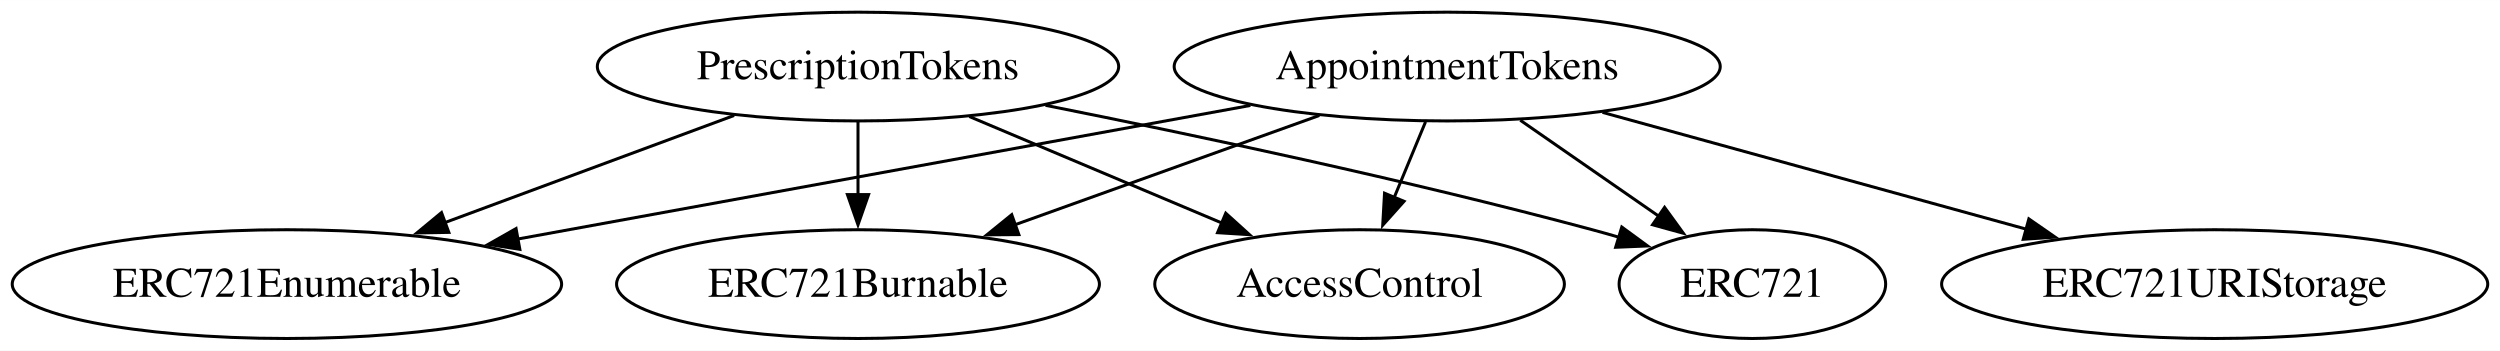
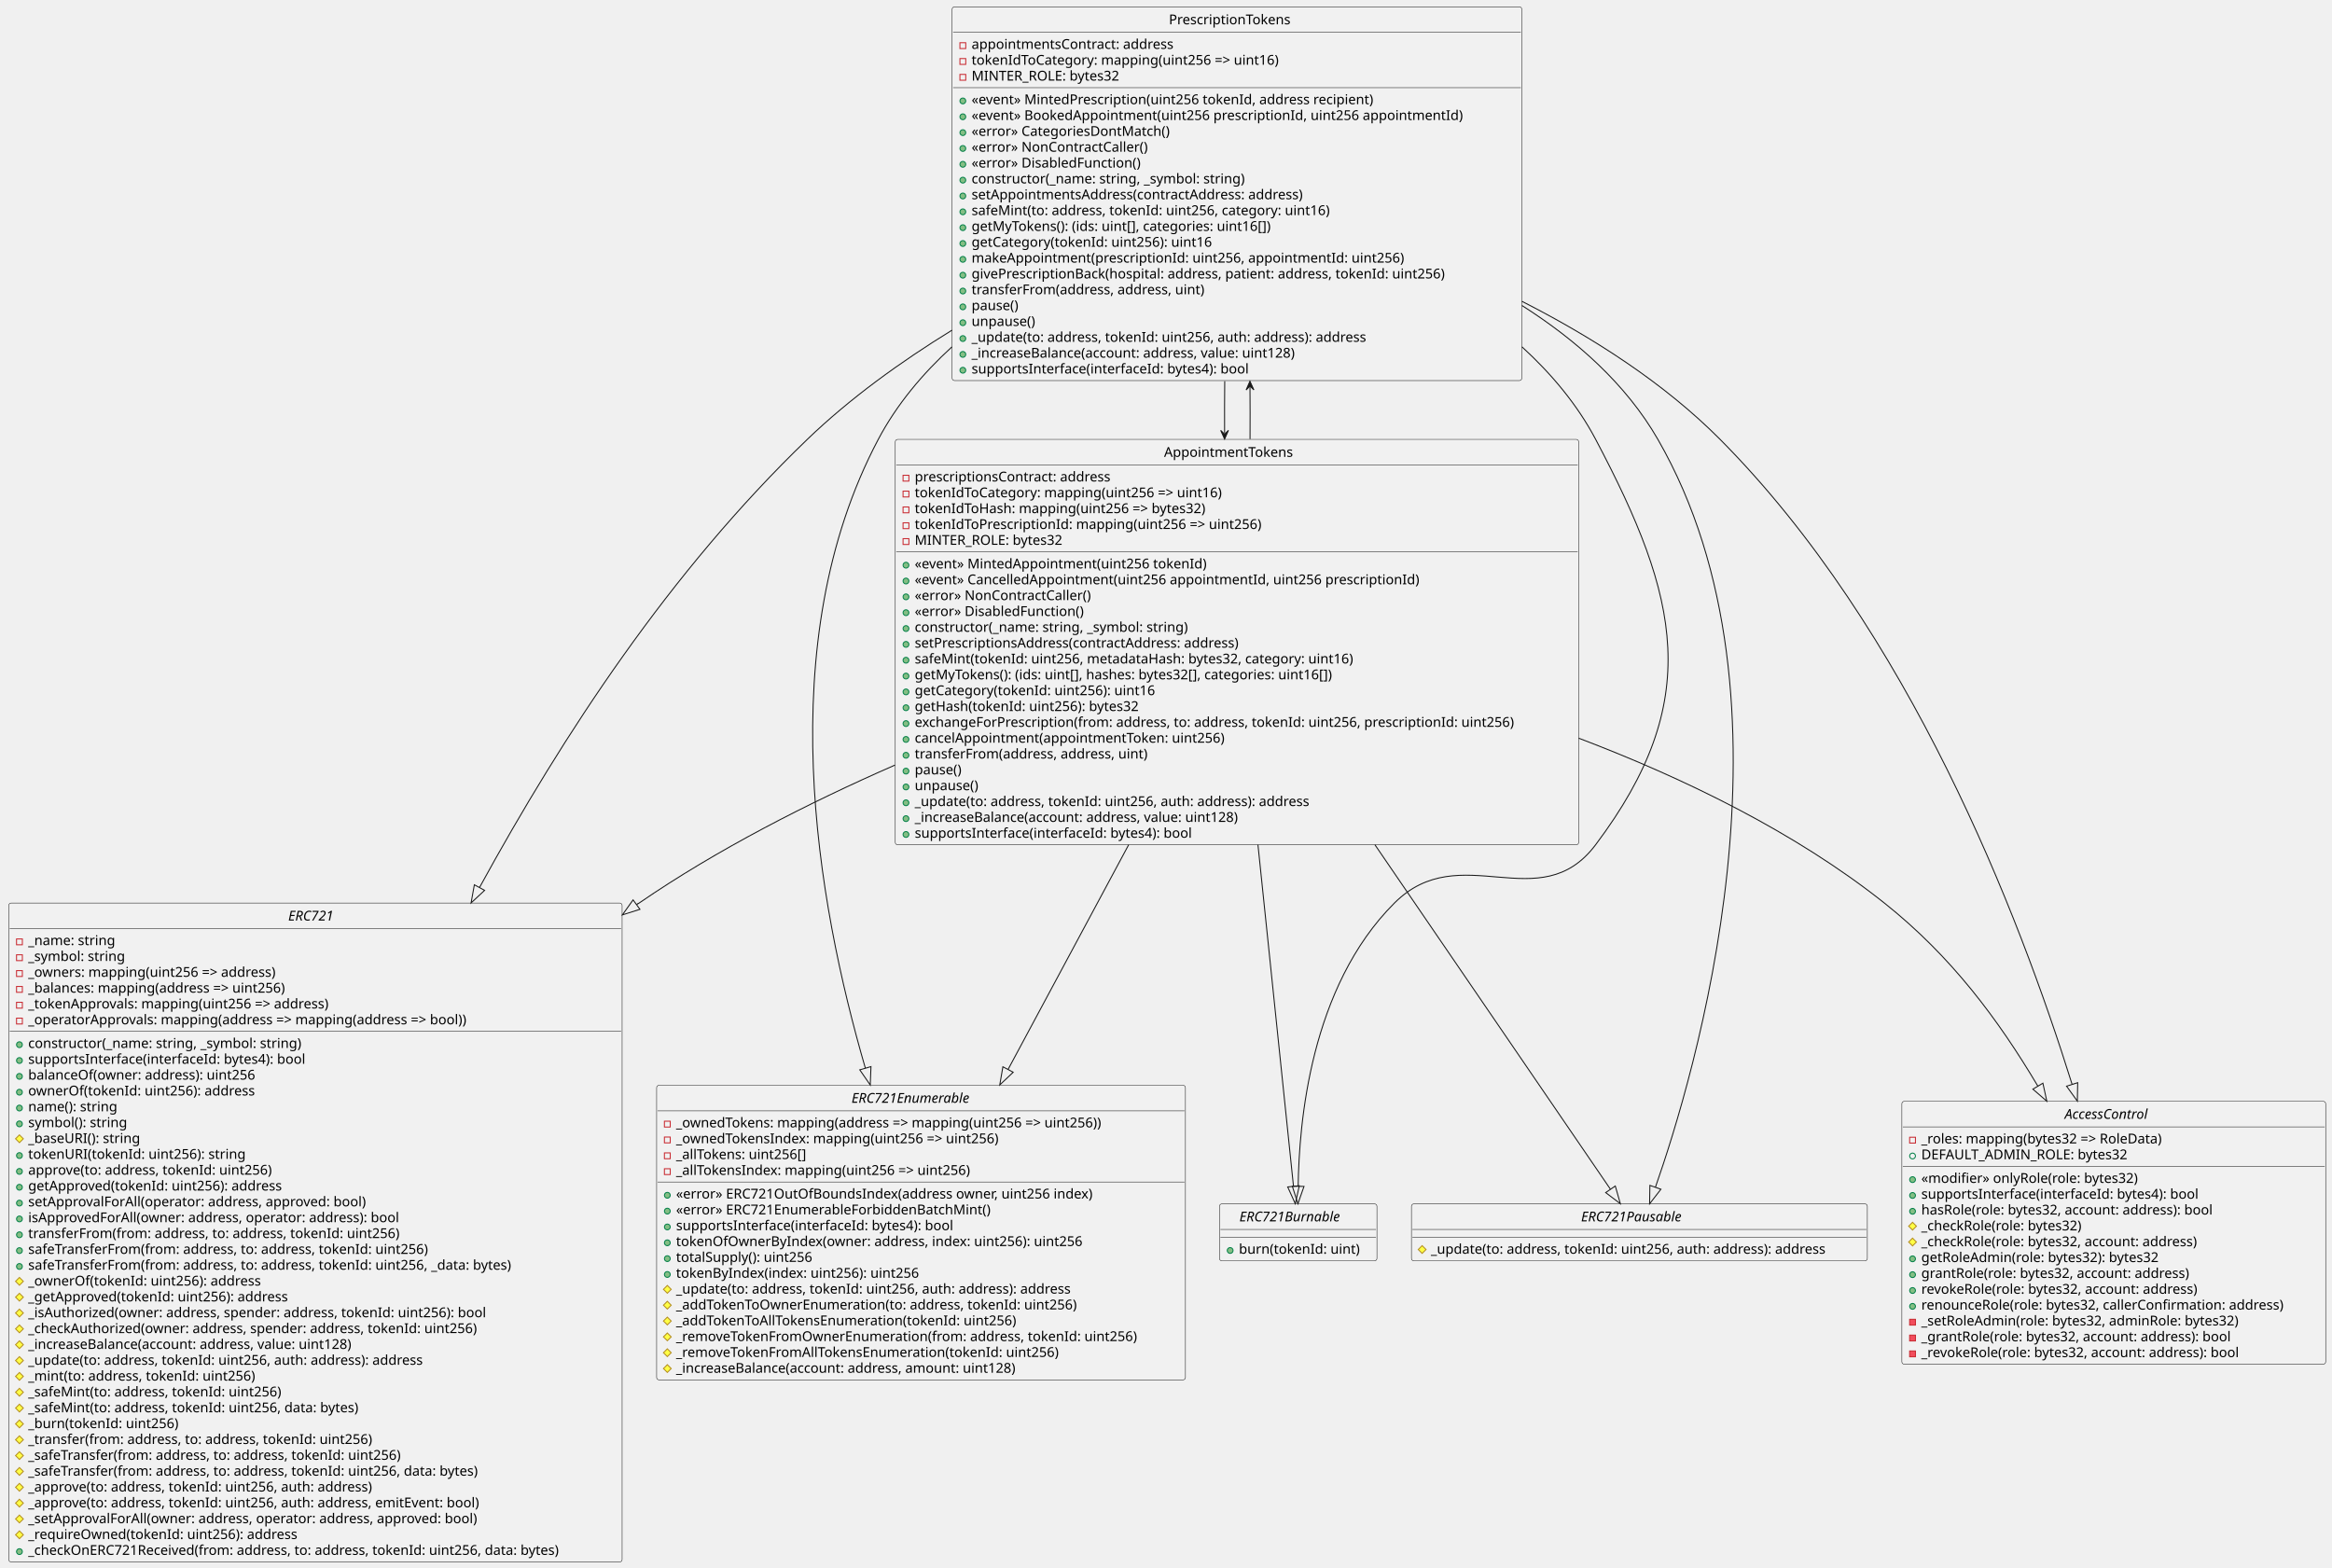
- <svg xmlns="http://www.w3.org/2000/svg" width="827pt" height="116pt" viewBox="0.00 0.00 827.39 116.00">
-   <g id="graph0" class="graph" transform="translate(4,112) scale(1)" data-name="G">
-     <polygon fill="white" stroke="none" points="-4,4 -4,-112 823.39,-112 823.39,4 -4,4" style="" />
-     <g id="node1" class="node" pointer-events="visible" data-name="PrescriptionTokens">
-       <ellipse fill="none" stroke="black" cx="279.96" cy="-90" rx="86.27" ry="18" style="" />
-       <text text-anchor="middle" x="279.96" y="-85.8" font-family="Times,serif" font-size="14.00" style="">PrescriptionTokens</text>
-     </g>
-     <g id="node2" class="node" pointer-events="visible" data-name="ERC721">
-       <ellipse fill="none" stroke="black" cx="575.96" cy="-18" rx="44.11" ry="18" style="" />
-       <text text-anchor="middle" x="575.96" y="-13.8" font-family="Times,serif" font-size="14.00" style="">ERC721</text>
-     </g>
-     <g id="edge1" class="edge" data-name="PrescriptionTokens-&gt;ERC721">
-       <path fill="none" stroke="black" d="M342.02,-77.17C391.36,-67.35 461.97,-52.39 522.96,-36 525.87,-35.22 528.87,-34.37 531.88,-33.49" style="" />
-       <polygon fill="black" stroke="black" points="532.74,-36.89 541.29,-30.63 530.71,-30.19 532.74,-36.89" style="" />
-     </g>
-     <g id="node3" class="node" pointer-events="visible" data-name="ERC721Enumerable">
-       <ellipse fill="none" stroke="black" cx="90.96" cy="-18" rx="90.91" ry="18" style="" />
-       <text text-anchor="middle" x="90.96" y="-13.8" font-family="Times,serif" font-size="14.00" style="">ERC721Enumerable</text>
-     </g>
-     <g id="edge2" class="edge" data-name="PrescriptionTokens-&gt;ERC721Enumerable">
-       <path fill="none" stroke="black" d="M238.95,-73.81C210.91,-63.43 173.5,-49.57 143.3,-38.39" style="" />
-       <polygon fill="black" stroke="black" points="144.55,-35.12 133.96,-34.93 142.12,-41.68 144.55,-35.12" style="" />
-     </g>
-     <g id="node4" class="node" pointer-events="visible" data-name="ERC721Burnable">
-       <ellipse fill="none" stroke="black" cx="279.96" cy="-18" rx="79.9" ry="18" style="" />
-       <text text-anchor="middle" x="279.96" y="-13.8" font-family="Times,serif" font-size="14.00" style="">ERC721Burnable</text>
-     </g>
-     <g id="edge3" class="edge" data-name="PrescriptionTokens-&gt;ERC721Burnable">
-       <path fill="none" stroke="black" d="M279.96,-71.7C279.96,-64.41 279.96,-55.73 279.96,-47.54" style="" />
-       <polygon fill="black" stroke="black" points="283.46,-47.62 279.96,-37.62 276.46,-47.62 283.46,-47.62" style="" />
-     </g>
-     <g id="node5" class="node" pointer-events="visible" data-name="AccessControl">
-       <ellipse fill="none" stroke="black" cx="445.96" cy="-18" rx="67.79" ry="18" style="" />
-       <text text-anchor="middle" x="445.96" y="-13.8" font-family="Times,serif" font-size="14.00" style="">AccessControl</text>
-     </g>
-     <g id="edge4" class="edge" data-name="PrescriptionTokens-&gt;AccessControl">
-       <path fill="none" stroke="black" d="M316.8,-73.46C341.48,-63.06 374.14,-49.28 400.45,-38.19" style="" />
-       <polygon fill="black" stroke="black" points="401.67,-41.47 409.53,-34.36 398.95,-35.02 401.67,-41.47" style="" />
-     </g>
-     <g id="node6" class="node" pointer-events="visible" data-name="AppointmentTokens">
-       <ellipse fill="none" stroke="black" cx="474.96" cy="-90" rx="90.36" ry="18" style="" />
-       <text text-anchor="middle" x="474.96" y="-85.8" font-family="Times,serif" font-size="14.00" style="">AppointmentTokens</text>
-     </g>
-     <g id="edge5" class="edge" data-name="AppointmentTokens-&gt;ERC721">
-       <path fill="none" stroke="black" d="M499.15,-72.23C512.94,-62.68 530.35,-50.61 545.11,-40.38" style="" />
-       <polygon fill="black" stroke="black" points="546.9,-43.4 553.12,-34.83 542.91,-37.64 546.9,-43.4" style="" />
-     </g>
-     <g id="edge6" class="edge" data-name="AppointmentTokens-&gt;ERC721Enumerable">
-       <path fill="none" stroke="black" d="M409.82,-77.13C342.69,-64.89 238.11,-45.83 167.18,-32.89" style="" />
-       <polygon fill="black" stroke="black" points="168.05,-29.5 157.58,-31.15 166.79,-36.38 168.05,-29.5" style="" />
-     </g>
-     <g id="edge8" class="edge" data-name="AppointmentTokens-&gt;ERC721Burnable">
-       <path fill="none" stroke="black" d="M432.64,-73.81C403.09,-63.2 363.44,-48.97 331.95,-37.66" style="" />
-       <polygon fill="black" stroke="black" points="333.2,-34.39 322.61,-34.31 330.84,-40.98 333.2,-34.39" style="" />
-     </g>
-     <g id="edge9" class="edge" data-name="AppointmentTokens-&gt;AccessControl">
-       <path fill="none" stroke="black" d="M467.79,-71.7C464.66,-64.15 460.92,-55.12 457.42,-46.68" style="" />
-       <polygon fill="black" stroke="black" points="460.68,-45.4 453.62,-37.5 454.22,-48.08 460.68,-45.4" style="" />
-     </g>
-     <g id="node7" class="node" pointer-events="visible" data-name="ERC721URIStorage">
-       <ellipse fill="none" stroke="black" cx="728.96" cy="-18" rx="90.37" ry="18" style="" />
-       <text text-anchor="middle" x="728.96" y="-13.8" font-family="Times,serif" font-size="14.00" style="">ERC721URIStorage</text>
-     </g>
-     <g id="edge7" class="edge" data-name="AppointmentTokens-&gt;ERC721URIStorage">
-       <path fill="none" stroke="black" d="M526.36,-74.83C566.9,-63.66 623.59,-48.04 666.7,-36.16" style="" />
-       <polygon fill="black" stroke="black" points="667.46,-39.58 676.17,-33.55 665.6,-32.83 667.46,-39.58" style="" />
+ <svg xmlns="http://www.w3.org/2000/svg" contentStyleType="text/css" height="1613px" preserveAspectRatio="none" style="width:2399px;height:1613px;background:#FFFFFF;" version="1.1" viewBox="0 0 2399 1613" width="2399px" zoomAndPan="magnify">
+   <defs />
+   <g>
+     <g id="elem_ERC721">
+       <rect codeLine="1" fill="#F1F1F1" height="677.875" id="ERC721" rx="2.5" ry="2.5" style="stroke:#181818;stroke-width:0.5;" width="631" x="9" y="929" />
+       <text fill="#000000" font-family="sans-serif" font-size="14" font-style="italic" lengthAdjust="spacing" textLength="56" x="296.5" y="946.995">ERC721</text>
+       <line style="stroke:#181818;stroke-width:0.5;" x1="10" x2="639" y1="955.297" y2="955.297" />
+       <rect fill="none" height="6" style="stroke:#C82930;stroke-width:1.0;" width="6" x="17" y="965.945" />
+       <text fill="#000000" font-family="sans-serif" font-size="14" lengthAdjust="spacing" textLength="98" x="29" y="972.292">_name: string</text>
+       <rect fill="none" height="6" style="stroke:#C82930;stroke-width:1.0;" width="6" x="17" y="982.242" />
+       <text fill="#000000" font-family="sans-serif" font-size="14" lengthAdjust="spacing" textLength="110" x="29" y="988.589">_symbol: string</text>
+       <rect fill="none" height="6" style="stroke:#C82930;stroke-width:1.0;" width="6" x="17" y="998.539" />
+       <text fill="#000000" font-family="sans-serif" font-size="14" lengthAdjust="spacing" textLength="280" x="29" y="1004.886">_owners: mapping(uint256 =&gt; address)</text>
+       <rect fill="none" height="6" style="stroke:#C82930;stroke-width:1.0;" width="6" x="17" y="1014.836" />
+       <text fill="#000000" font-family="sans-serif" font-size="14" lengthAdjust="spacing" textLength="292" x="29" y="1021.183">_balances: mapping(address =&gt; uint256)</text>
+       <rect fill="none" height="6" style="stroke:#C82930;stroke-width:1.0;" width="6" x="17" y="1031.133" />
+       <text fill="#000000" font-family="sans-serif" font-size="14" lengthAdjust="spacing" textLength="344" x="29" y="1037.479">_tokenApprovals: mapping(uint256 =&gt; address)</text>
+       <rect fill="none" height="6" style="stroke:#C82930;stroke-width:1.0;" width="6" x="17" y="1047.43" />
+       <text fill="#000000" font-family="sans-serif" font-size="14" lengthAdjust="spacing" textLength="502" x="29" y="1053.776">_operatorApprovals: mapping(address =&gt; mapping(address =&gt; bool))</text>
+       <line style="stroke:#181818;stroke-width:0.5;" x1="10" x2="639" y1="1061.078" y2="1061.078" />
+       <ellipse cx="20" cy="1074.727" fill="#84BE84" rx="3" ry="3" style="stroke:#038048;stroke-width:1.0;" />
+       <text fill="#000000" font-family="sans-serif" font-size="14" lengthAdjust="spacing" textLength="310" x="29" y="1078.073">constructor(_name: string, _symbol: string)</text>
+       <ellipse cx="20" cy="1091.023" fill="#84BE84" rx="3" ry="3" style="stroke:#038048;stroke-width:1.0;" />
+       <text fill="#000000" font-family="sans-serif" font-size="14" lengthAdjust="spacing" textLength="318" x="29" y="1094.37">supportsInterface(interfaceId: bytes4): bool</text>
+       <ellipse cx="20" cy="1107.32" fill="#84BE84" rx="3" ry="3" style="stroke:#038048;stroke-width:1.0;" />
+       <text fill="#000000" font-family="sans-serif" font-size="14" lengthAdjust="spacing" textLength="254" x="29" y="1110.667">balanceOf(owner: address): uint256</text>
+       <ellipse cx="20" cy="1123.617" fill="#84BE84" rx="3" ry="3" style="stroke:#038048;stroke-width:1.0;" />
+       <text fill="#000000" font-family="sans-serif" font-size="14" lengthAdjust="spacing" textLength="254" x="29" y="1126.964">ownerOf(tokenId: uint256): address</text>
+       <ellipse cx="20" cy="1139.914" fill="#84BE84" rx="3" ry="3" style="stroke:#038048;stroke-width:1.0;" />
+       <text fill="#000000" font-family="sans-serif" font-size="14" lengthAdjust="spacing" textLength="101" x="29" y="1143.261">name(): string</text>
+       <ellipse cx="20" cy="1156.211" fill="#84BE84" rx="3" ry="3" style="stroke:#038048;stroke-width:1.0;" />
+       <text fill="#000000" font-family="sans-serif" font-size="14" lengthAdjust="spacing" textLength="113" x="29" y="1159.558">symbol(): string</text>
+       <polygon fill="#FFFF44" points="20,1167.508,24,1171.508,20,1175.508,16,1171.508" style="stroke:#B38D22;stroke-width:1.0;" />
+       <text fill="#000000" font-family="sans-serif" font-size="14" lengthAdjust="spacing" textLength="125" x="29" y="1175.854">_baseURI(): string</text>
+       <ellipse cx="20" cy="1188.805" fill="#84BE84" rx="3" ry="3" style="stroke:#038048;stroke-width:1.0;" />
+       <text fill="#000000" font-family="sans-serif" font-size="14" lengthAdjust="spacing" textLength="246" x="29" y="1192.151">tokenURI(tokenId: uint256): string</text>
+       <ellipse cx="20" cy="1205.102" fill="#84BE84" rx="3" ry="3" style="stroke:#038048;stroke-width:1.0;" />
+       <text fill="#000000" font-family="sans-serif" font-size="14" lengthAdjust="spacing" textLength="277" x="29" y="1208.448">approve(to: address, tokenId: uint256)</text>
+       <ellipse cx="20" cy="1221.398" fill="#84BE84" rx="3" ry="3" style="stroke:#038048;stroke-width:1.0;" />
+       <text fill="#000000" font-family="sans-serif" font-size="14" lengthAdjust="spacing" textLength="289" x="29" y="1224.745">getApproved(tokenId: uint256): address</text>
+       <ellipse cx="20" cy="1237.695" fill="#84BE84" rx="3" ry="3" style="stroke:#038048;stroke-width:1.0;" />
+       <text fill="#000000" font-family="sans-serif" font-size="14" lengthAdjust="spacing" textLength="385" x="29" y="1241.042">setApprovalForAll(operator: address, approved: bool)</text>
+       <ellipse cx="20" cy="1253.992" fill="#84BE84" rx="3" ry="3" style="stroke:#038048;stroke-width:1.0;" />
+       <text fill="#000000" font-family="sans-serif" font-size="14" lengthAdjust="spacing" textLength="418" x="29" y="1257.339">isApprovedForAll(owner: address, operator: address): bool</text>
+       <ellipse cx="20" cy="1270.289" fill="#84BE84" rx="3" ry="3" style="stroke:#038048;stroke-width:1.0;" />
+       <text fill="#000000" font-family="sans-serif" font-size="14" lengthAdjust="spacing" textLength="419" x="29" y="1273.636">transferFrom(from: address, to: address, tokenId: uint256)</text>
+       <ellipse cx="20" cy="1286.586" fill="#84BE84" rx="3" ry="3" style="stroke:#038048;stroke-width:1.0;" />
+       <text fill="#000000" font-family="sans-serif" font-size="14" lengthAdjust="spacing" textLength="451" x="29" y="1289.933">safeTransferFrom(from: address, to: address, tokenId: uint256)</text>
+       <ellipse cx="20" cy="1302.883" fill="#84BE84" rx="3" ry="3" style="stroke:#038048;stroke-width:1.0;" />
+       <text fill="#000000" font-family="sans-serif" font-size="14" lengthAdjust="spacing" textLength="548" x="29" y="1306.229">safeTransferFrom(from: address, to: address, tokenId: uint256, _data: bytes)</text>
+       <polygon fill="#FFFF44" points="20,1314.18,24,1318.18,20,1322.18,16,1318.18" style="stroke:#B38D22;stroke-width:1.0;" />
+       <text fill="#000000" font-family="sans-serif" font-size="14" lengthAdjust="spacing" textLength="261" x="29" y="1322.526">_ownerOf(tokenId: uint256): address</text>
+       <polygon fill="#FFFF44" points="20,1330.477,24,1334.477,20,1338.477,16,1334.477" style="stroke:#B38D22;stroke-width:1.0;" />
+       <text fill="#000000" font-family="sans-serif" font-size="14" lengthAdjust="spacing" textLength="296" x="29" y="1338.823">_getApproved(tokenId: uint256): address</text>
+       <polygon fill="#FFFF44" points="20,1346.773,24,1350.773,20,1354.773,16,1350.773" style="stroke:#B38D22;stroke-width:1.0;" />
+       <text fill="#000000" font-family="sans-serif" font-size="14" lengthAdjust="spacing" textLength="514" x="29" y="1355.12">_isAuthorized(owner: address, spender: address, tokenId: uint256): bool</text>
+       <polygon fill="#FFFF44" points="20,1363.07,24,1367.07,20,1371.07,16,1367.07" style="stroke:#B38D22;stroke-width:1.0;" />
+       <text fill="#000000" font-family="sans-serif" font-size="14" lengthAdjust="spacing" textLength="505" x="29" y="1371.417">_checkAuthorized(owner: address, spender: address, tokenId: uint256)</text>
+       <polygon fill="#FFFF44" points="20,1379.367,24,1383.367,20,1387.367,16,1383.367" style="stroke:#B38D22;stroke-width:1.0;" />
+       <text fill="#000000" font-family="sans-serif" font-size="14" lengthAdjust="spacing" textLength="361" x="29" y="1387.714">_increaseBalance(account: address, value: uint128)</text>
+       <polygon fill="#FFFF44" points="20,1395.664,24,1399.664,20,1403.664,16,1399.664" style="stroke:#B38D22;stroke-width:1.0;" />
+       <text fill="#000000" font-family="sans-serif" font-size="14" lengthAdjust="spacing" textLength="443" x="29" y="1404.011">_update(to: address, tokenId: uint256, auth: address): address</text>
+       <polygon fill="#FFFF44" points="20,1411.961,24,1415.961,20,1419.961,16,1415.961" style="stroke:#B38D22;stroke-width:1.0;" />
+       <text fill="#000000" font-family="sans-serif" font-size="14" lengthAdjust="spacing" textLength="258" x="29" y="1420.308">_mint(to: address, tokenId: uint256)</text>
+       <polygon fill="#FFFF44" points="20,1428.258,24,1432.258,20,1436.258,16,1432.258" style="stroke:#B38D22;stroke-width:1.0;" />
+       <text fill="#000000" font-family="sans-serif" font-size="14" lengthAdjust="spacing" textLength="286" x="29" y="1436.604">_safeMint(to: address, tokenId: uint256)</text>
+       <polygon fill="#FFFF44" points="20,1444.555,24,1448.555,20,1452.555,16,1448.555" style="stroke:#B38D22;stroke-width:1.0;" />
+       <text fill="#000000" font-family="sans-serif" font-size="14" lengthAdjust="spacing" textLength="376" x="29" y="1452.901">_safeMint(to: address, tokenId: uint256, data: bytes)</text>
+       <polygon fill="#FFFF44" points="20,1460.852,24,1464.852,20,1468.852,16,1464.852" style="stroke:#B38D22;stroke-width:1.0;" />
+       <text fill="#000000" font-family="sans-serif" font-size="14" lengthAdjust="spacing" textLength="169" x="29" y="1469.198">_burn(tokenId: uint256)</text>
+       <polygon fill="#FFFF44" points="20,1477.148,24,1481.148,20,1485.148,16,1481.148" style="stroke:#B38D22;stroke-width:1.0;" />
+       <text fill="#000000" font-family="sans-serif" font-size="14" lengthAdjust="spacing" textLength="389" x="29" y="1485.495">_transfer(from: address, to: address, tokenId: uint256)</text>
+       <polygon fill="#FFFF44" points="20,1493.445,24,1497.445,20,1501.445,16,1497.445" style="stroke:#B38D22;stroke-width:1.0;" />
+       <text fill="#000000" font-family="sans-serif" font-size="14" lengthAdjust="spacing" textLength="421" x="29" y="1501.792">_safeTransfer(from: address, to: address, tokenId: uint256)</text>
+       <polygon fill="#FFFF44" points="20,1509.742,24,1513.742,20,1517.742,16,1513.742" style="stroke:#B38D22;stroke-width:1.0;" />
+       <text fill="#000000" font-family="sans-serif" font-size="14" lengthAdjust="spacing" textLength="511" x="29" y="1518.089">_safeTransfer(from: address, to: address, tokenId: uint256, data: bytes)</text>
+       <polygon fill="#FFFF44" points="20,1526.039,24,1530.039,20,1534.039,16,1530.039" style="stroke:#B38D22;stroke-width:1.0;" />
+       <text fill="#000000" font-family="sans-serif" font-size="14" lengthAdjust="spacing" textLength="388" x="29" y="1534.386">_approve(to: address, tokenId: uint256, auth: address)</text>
+       <polygon fill="#FFFF44" points="20,1542.336,24,1546.336,20,1550.336,16,1546.336" style="stroke:#B38D22;stroke-width:1.0;" />
+       <text fill="#000000" font-family="sans-serif" font-size="14" lengthAdjust="spacing" textLength="513" x="29" y="1550.683">_approve(to: address, tokenId: uint256, auth: address, emitEvent: bool)</text>
+       <polygon fill="#FFFF44" points="20,1558.633,24,1562.633,20,1566.633,16,1562.633" style="stroke:#B38D22;stroke-width:1.0;" />
+       <text fill="#000000" font-family="sans-serif" font-size="14" lengthAdjust="spacing" textLength="508" x="29" y="1566.979">_setApprovalForAll(owner: address, operator: address, approved: bool)</text>
+       <polygon fill="#FFFF44" points="20,1574.93,24,1578.93,20,1582.93,16,1578.93" style="stroke:#B38D22;stroke-width:1.0;" />
+       <text fill="#000000" font-family="sans-serif" font-size="14" lengthAdjust="spacing" textLength="300" x="29" y="1583.276">_requireOwned(tokenId: uint256): address</text>
+       <ellipse cx="20" cy="1596.227" fill="#84BE84" rx="3" ry="3" style="stroke:#038048;stroke-width:1.0;" />
+       <text fill="#000000" font-family="sans-serif" font-size="14" lengthAdjust="spacing" textLength="605" x="29" y="1599.573">_checkOnERC721Received(from: address, to: address, tokenId: uint256, data: bytes)</text>
+     </g>
+     <g id="elem_ERC721Enumerable">
+       <rect codeLine="43" fill="#F1F1F1" height="303.047" id="ERC721Enumerable" rx="2.5" ry="2.5" style="stroke:#181818;stroke-width:0.5;" width="544" x="675.5" y="1116.5" />
+       <text fill="#000000" font-family="sans-serif" font-size="14" font-style="italic" lengthAdjust="spacing" textLength="143" x="876" y="1134.495">ERC721Enumerable</text>
+       <line style="stroke:#181818;stroke-width:0.5;" x1="676.5" x2="1218.5" y1="1142.797" y2="1142.797" />
+       <rect fill="none" height="6" style="stroke:#C82930;stroke-width:1.0;" width="6" x="683.5" y="1153.445" />
+       <text fill="#000000" font-family="sans-serif" font-size="14" lengthAdjust="spacing" textLength="486" x="695.5" y="1159.792">_ownedTokens: mapping(address =&gt; mapping(uint256 =&gt; uint256))</text>
+       <rect fill="none" height="6" style="stroke:#C82930;stroke-width:1.0;" width="6" x="683.5" y="1169.742" />
+       <text fill="#000000" font-family="sans-serif" font-size="14" lengthAdjust="spacing" textLength="366" x="695.5" y="1176.089">_ownedTokensIndex: mapping(uint256 =&gt; uint256)</text>
+       <rect fill="none" height="6" style="stroke:#C82930;stroke-width:1.0;" width="6" x="683.5" y="1186.039" />
+       <text fill="#000000" font-family="sans-serif" font-size="14" lengthAdjust="spacing" textLength="148" x="695.5" y="1192.386">_allTokens: uint256[]</text>
+       <rect fill="none" height="6" style="stroke:#C82930;stroke-width:1.0;" width="6" x="683.5" y="1202.336" />
+       <text fill="#000000" font-family="sans-serif" font-size="14" lengthAdjust="spacing" textLength="335" x="695.5" y="1208.683">_allTokensIndex: mapping(uint256 =&gt; uint256)</text>
+       <line style="stroke:#181818;stroke-width:0.5;" x1="676.5" x2="1218.5" y1="1215.984" y2="1215.984" />
+       <ellipse cx="686.5" cy="1229.633" fill="#84BE84" rx="3" ry="3" style="stroke:#038048;stroke-width:1.0;" />
+       <text fill="#000000" font-family="sans-serif" font-size="14" lengthAdjust="spacing" textLength="463" x="695.5" y="1232.979">«error» ERC721OutOfBoundsIndex(address owner, uint256 index)</text>
+       <ellipse cx="686.5" cy="1245.93" fill="#84BE84" rx="3" ry="3" style="stroke:#038048;stroke-width:1.0;" />
+       <text fill="#000000" font-family="sans-serif" font-size="14" lengthAdjust="spacing" textLength="354" x="695.5" y="1249.276">«error» ERC721EnumerableForbiddenBatchMint()</text>
+       <ellipse cx="686.5" cy="1262.227" fill="#84BE84" rx="3" ry="3" style="stroke:#038048;stroke-width:1.0;" />
+       <text fill="#000000" font-family="sans-serif" font-size="14" lengthAdjust="spacing" textLength="318" x="695.5" y="1265.573">supportsInterface(interfaceId: bytes4): bool</text>
+       <ellipse cx="686.5" cy="1278.523" fill="#84BE84" rx="3" ry="3" style="stroke:#038048;stroke-width:1.0;" />
+       <text fill="#000000" font-family="sans-serif" font-size="14" lengthAdjust="spacing" textLength="454" x="695.5" y="1281.87">tokenOfOwnerByIndex(owner: address, index: uint256): uint256</text>
+       <ellipse cx="686.5" cy="1294.82" fill="#84BE84" rx="3" ry="3" style="stroke:#038048;stroke-width:1.0;" />
+       <text fill="#000000" font-family="sans-serif" font-size="14" lengthAdjust="spacing" textLength="157" x="695.5" y="1298.167">totalSupply(): uint256</text>
+       <ellipse cx="686.5" cy="1311.117" fill="#84BE84" rx="3" ry="3" style="stroke:#038048;stroke-width:1.0;" />
+       <text fill="#000000" font-family="sans-serif" font-size="14" lengthAdjust="spacing" textLength="275" x="695.5" y="1314.464">tokenByIndex(index: uint256): uint256</text>
+       <polygon fill="#FFFF44" points="686.5,1322.414,690.5,1326.414,686.5,1330.414,682.5,1326.414" style="stroke:#B38D22;stroke-width:1.0;" />
+       <text fill="#000000" font-family="sans-serif" font-size="14" lengthAdjust="spacing" textLength="443" x="695.5" y="1330.761">_update(to: address, tokenId: uint256, auth: address): address</text>
+       <polygon fill="#FFFF44" points="686.5,1338.711,690.5,1342.711,686.5,1346.711,682.5,1342.711" style="stroke:#B38D22;stroke-width:1.0;" />
+       <text fill="#000000" font-family="sans-serif" font-size="14" lengthAdjust="spacing" textLength="451" x="695.5" y="1347.058">_addTokenToOwnerEnumeration(to: address, tokenId: uint256)</text>
+       <polygon fill="#FFFF44" points="686.5,1355.008,690.5,1359.008,686.5,1363.008,682.5,1359.008" style="stroke:#B38D22;stroke-width:1.0;" />
+       <text fill="#000000" font-family="sans-serif" font-size="14" lengthAdjust="spacing" textLength="387" x="695.5" y="1363.354">_addTokenToAllTokensEnumeration(tokenId: uint256)</text>
+       <polygon fill="#FFFF44" points="686.5,1371.305,690.5,1375.305,686.5,1379.305,682.5,1375.305" style="stroke:#B38D22;stroke-width:1.0;" />
+       <text fill="#000000" font-family="sans-serif" font-size="14" lengthAdjust="spacing" textLength="518" x="695.5" y="1379.651">_removeTokenFromOwnerEnumeration(from: address, tokenId: uint256)</text>
+       <polygon fill="#FFFF44" points="686.5,1387.602,690.5,1391.602,686.5,1395.602,682.5,1391.602" style="stroke:#B38D22;stroke-width:1.0;" />
+       <text fill="#000000" font-family="sans-serif" font-size="14" lengthAdjust="spacing" textLength="435" x="695.5" y="1395.948">_removeTokenFromAllTokensEnumeration(tokenId: uint256)</text>
+       <polygon fill="#FFFF44" points="686.5,1403.898,690.5,1407.898,686.5,1411.898,682.5,1407.898" style="stroke:#B38D22;stroke-width:1.0;" />
+       <text fill="#000000" font-family="sans-serif" font-size="14" lengthAdjust="spacing" textLength="379" x="695.5" y="1412.245">_increaseBalance(account: address, amount: uint128)</text>
+     </g>
+     <g id="elem_ERC721Burnable">
+       <rect codeLine="62" fill="#F1F1F1" height="58.594" id="ERC721Burnable" rx="2.5" ry="2.5" style="stroke:#181818;stroke-width:0.5;" width="162" x="1254.5" y="1238.5" />
+       <text fill="#000000" font-family="sans-serif" font-size="14" font-style="italic" lengthAdjust="spacing" textLength="121" x="1275" y="1256.495">ERC721Burnable</text>
+       <line style="stroke:#181818;stroke-width:0.5;" x1="1255.5" x2="1415.5" y1="1264.797" y2="1264.797" />
+       <line style="stroke:#181818;stroke-width:0.5;" x1="1255.5" x2="1415.5" y1="1272.797" y2="1272.797" />
+       <ellipse cx="1265.5" cy="1286.445" fill="#84BE84" rx="3" ry="3" style="stroke:#038048;stroke-width:1.0;" />
+       <text fill="#000000" font-family="sans-serif" font-size="14" lengthAdjust="spacing" textLength="136" x="1274.5" y="1289.792">burn(tokenId: uint)</text>
+     </g>
+     <g id="elem_ERC721Pausable">
+       <rect codeLine="66" fill="#F1F1F1" height="58.594" id="ERC721Pausable" rx="2.5" ry="2.5" style="stroke:#181818;stroke-width:0.5;" width="469" x="1452" y="1238.5" />
+       <text fill="#000000" font-family="sans-serif" font-size="14" font-style="italic" lengthAdjust="spacing" textLength="120" x="1626.5" y="1256.495">ERC721Pausable</text>
+       <line style="stroke:#181818;stroke-width:0.5;" x1="1453" x2="1920" y1="1264.797" y2="1264.797" />
+       <line style="stroke:#181818;stroke-width:0.5;" x1="1453" x2="1920" y1="1272.797" y2="1272.797" />
+       <polygon fill="#FFFF44" points="1463,1281.445,1467,1285.445,1463,1289.445,1459,1285.445" style="stroke:#B38D22;stroke-width:1.0;" />
+       <text fill="#000000" font-family="sans-serif" font-size="14" lengthAdjust="spacing" textLength="443" x="1472" y="1289.792">_update(to: address, tokenId: uint256, auth: address): address</text>
+     </g>
+     <g id="elem_AccessControl">
+       <rect codeLine="70" fill="#F1F1F1" height="270.453" id="AccessControl" rx="2.5" ry="2.5" style="stroke:#181818;stroke-width:0.5;" width="436" x="1956.5" y="1133" />
+       <text fill="#000000" font-family="sans-serif" font-size="14" font-style="italic" lengthAdjust="spacing" textLength="101" x="2124" y="1150.995">AccessControl</text>
+       <line style="stroke:#181818;stroke-width:0.5;" x1="1957.5" x2="2391.5" y1="1159.297" y2="1159.297" />
+       <rect fill="none" height="6" style="stroke:#C82930;stroke-width:1.0;" width="6" x="1964.5" y="1169.945" />
+       <text fill="#000000" font-family="sans-serif" font-size="14" lengthAdjust="spacing" textLength="279" x="1976.5" y="1176.292">_roles: mapping(bytes32 =&gt; RoleData)</text>
+       <ellipse cx="1967.5" cy="1189.242" fill="none" rx="3" ry="3" style="stroke:#038048;stroke-width:1.0;" />
+       <text fill="#000000" font-family="sans-serif" font-size="14" lengthAdjust="spacing" textLength="230" x="1976.5" y="1192.589">DEFAULT_ADMIN_ROLE: bytes32</text>
+       <line style="stroke:#181818;stroke-width:0.5;" x1="1957.5" x2="2391.5" y1="1199.891" y2="1199.891" />
+       <ellipse cx="1967.5" cy="1213.539" fill="#84BE84" rx="3" ry="3" style="stroke:#038048;stroke-width:1.0;" />
+       <text fill="#000000" font-family="sans-serif" font-size="14" lengthAdjust="spacing" textLength="248" x="1976.5" y="1216.886">«modifier» onlyRole(role: bytes32)</text>
+       <ellipse cx="1967.5" cy="1229.836" fill="#84BE84" rx="3" ry="3" style="stroke:#038048;stroke-width:1.0;" />
+       <text fill="#000000" font-family="sans-serif" font-size="14" lengthAdjust="spacing" textLength="318" x="1976.5" y="1233.183">supportsInterface(interfaceId: bytes4): bool</text>
+       <ellipse cx="1967.5" cy="1246.133" fill="#84BE84" rx="3" ry="3" style="stroke:#038048;stroke-width:1.0;" />
+       <text fill="#000000" font-family="sans-serif" font-size="14" lengthAdjust="spacing" textLength="331" x="1976.5" y="1249.479">hasRole(role: bytes32, account: address): bool</text>
+       <polygon fill="#FFFF44" points="1967.5,1257.43,1971.5,1261.43,1967.5,1265.43,1963.5,1261.43" style="stroke:#B38D22;stroke-width:1.0;" />
+       <text fill="#000000" font-family="sans-serif" font-size="14" lengthAdjust="spacing" textLength="187" x="1976.5" y="1265.776">_checkRole(role: bytes32)</text>
+       <polygon fill="#FFFF44" points="1967.5,1273.727,1971.5,1277.727,1967.5,1281.727,1963.5,1277.727" style="stroke:#B38D22;stroke-width:1.0;" />
+       <text fill="#000000" font-family="sans-serif" font-size="14" lengthAdjust="spacing" textLength="316" x="1976.5" y="1282.073">_checkRole(role: bytes32, account: address)</text>
+       <ellipse cx="1967.5" cy="1295.023" fill="#84BE84" rx="3" ry="3" style="stroke:#038048;stroke-width:1.0;" />
+       <text fill="#000000" font-family="sans-serif" font-size="14" lengthAdjust="spacing" textLength="275" x="1976.5" y="1298.37">getRoleAdmin(role: bytes32): bytes32</text>
+       <ellipse cx="1967.5" cy="1311.32" fill="#84BE84" rx="3" ry="3" style="stroke:#038048;stroke-width:1.0;" />
+       <text fill="#000000" font-family="sans-serif" font-size="14" lengthAdjust="spacing" textLength="305" x="1976.5" y="1314.667">grantRole(role: bytes32, account: address)</text>
+       <ellipse cx="1967.5" cy="1327.617" fill="#84BE84" rx="3" ry="3" style="stroke:#038048;stroke-width:1.0;" />
+       <text fill="#000000" font-family="sans-serif" font-size="14" lengthAdjust="spacing" textLength="316" x="1976.5" y="1330.964">revokeRole(role: bytes32, account: address)</text>
+       <ellipse cx="1967.5" cy="1343.914" fill="#84BE84" rx="3" ry="3" style="stroke:#038048;stroke-width:1.0;" />
+       <text fill="#000000" font-family="sans-serif" font-size="14" lengthAdjust="spacing" textLength="410" x="1976.5" y="1347.261">renounceRole(role: bytes32, callerConfirmation: address)</text>
+       <rect fill="#F24D5C" height="6" style="stroke:#C82930;stroke-width:1.0;" width="6" x="1964.5" y="1357.211" />
+       <text fill="#000000" font-family="sans-serif" font-size="14" lengthAdjust="spacing" textLength="364" x="1976.5" y="1363.558">_setRoleAdmin(role: bytes32, adminRole: bytes32)</text>
+       <rect fill="#F24D5C" height="6" style="stroke:#C82930;stroke-width:1.0;" width="6" x="1964.5" y="1373.508" />
+       <text fill="#000000" font-family="sans-serif" font-size="14" lengthAdjust="spacing" textLength="353" x="1976.5" y="1379.854">_grantRole(role: bytes32, account: address): bool</text>
+       <rect fill="#F24D5C" height="6" style="stroke:#C82930;stroke-width:1.0;" width="6" x="1964.5" y="1389.805" />
+       <text fill="#000000" font-family="sans-serif" font-size="14" lengthAdjust="spacing" textLength="364" x="1976.5" y="1396.151">_revokeRole(role: bytes32, account: address): bool</text>
+     </g>
+     <g id="elem_PrescriptionTokens">
+       <rect codeLine="87" fill="#F1F1F1" height="384.531" id="PrescriptionTokens" rx="2.5" ry="2.5" style="stroke:#181818;stroke-width:0.5;" width="586" x="979.5" y="7" />
+       <text fill="#000000" font-family="sans-serif" font-size="14" lengthAdjust="spacing" textLength="140" x="1202.5" y="24.995">PrescriptionTokens</text>
+       <line style="stroke:#181818;stroke-width:0.5;" x1="980.5" x2="1564.5" y1="33.297" y2="33.297" />
+       <rect fill="none" height="6" style="stroke:#C82930;stroke-width:1.0;" width="6" x="987.5" y="43.945" />
+       <text fill="#000000" font-family="sans-serif" font-size="14" lengthAdjust="spacing" textLength="231" x="999.5" y="50.292">appointmentsContract: address</text>
+       <rect fill="none" height="6" style="stroke:#C82930;stroke-width:1.0;" width="6" x="987.5" y="60.242" />
+       <text fill="#000000" font-family="sans-serif" font-size="14" lengthAdjust="spacing" textLength="353" x="999.5" y="66.589">tokenIdToCategory: mapping(uint256 =&gt; uint16)</text>
+       <rect fill="none" height="6" style="stroke:#C82930;stroke-width:1.0;" width="6" x="987.5" y="76.539" />
+       <text fill="#000000" font-family="sans-serif" font-size="14" lengthAdjust="spacing" textLength="166" x="999.5" y="82.886">MINTER_ROLE: bytes32</text>
+       <line style="stroke:#181818;stroke-width:0.5;" x1="980.5" x2="1564.5" y1="90.188" y2="90.188" />
+       <ellipse cx="990.5" cy="103.836" fill="#84BE84" rx="3" ry="3" style="stroke:#038048;stroke-width:1.0;" />
+       <text fill="#000000" font-family="sans-serif" font-size="14" lengthAdjust="spacing" textLength="457" x="999.5" y="107.183">«event» MintedPrescription(uint256 tokenId, address recipient)</text>
+       <ellipse cx="990.5" cy="120.133" fill="#84BE84" rx="3" ry="3" style="stroke:#038048;stroke-width:1.0;" />
+       <text fill="#000000" font-family="sans-serif" font-size="14" lengthAdjust="spacing" textLength="560" x="999.5" y="123.48">«event» BookedAppointment(uint256 prescriptionId, uint256 appointmentId)</text>
+       <ellipse cx="990.5" cy="136.43" fill="#84BE84" rx="3" ry="3" style="stroke:#038048;stroke-width:1.0;" />
+       <text fill="#000000" font-family="sans-serif" font-size="14" lengthAdjust="spacing" textLength="224" x="999.5" y="139.776">«error» CategoriesDontMatch()</text>
+       <ellipse cx="990.5" cy="152.727" fill="#84BE84" rx="3" ry="3" style="stroke:#038048;stroke-width:1.0;" />
+       <text fill="#000000" font-family="sans-serif" font-size="14" lengthAdjust="spacing" textLength="199" x="999.5" y="156.073">«error» NonContractCaller()</text>
+       <ellipse cx="990.5" cy="169.023" fill="#84BE84" rx="3" ry="3" style="stroke:#038048;stroke-width:1.0;" />
+       <text fill="#000000" font-family="sans-serif" font-size="14" lengthAdjust="spacing" textLength="190" x="999.5" y="172.37">«error» DisabledFunction()</text>
+       <ellipse cx="990.5" cy="185.32" fill="#84BE84" rx="3" ry="3" style="stroke:#038048;stroke-width:1.0;" />
+       <text fill="#000000" font-family="sans-serif" font-size="14" lengthAdjust="spacing" textLength="310" x="999.5" y="188.667">constructor(_name: string, _symbol: string)</text>
+       <ellipse cx="990.5" cy="201.617" fill="#84BE84" rx="3" ry="3" style="stroke:#038048;stroke-width:1.0;" />
+       <text fill="#000000" font-family="sans-serif" font-size="14" lengthAdjust="spacing" textLength="378" x="999.5" y="204.964">setAppointmentsAddress(contractAddress: address)</text>
+       <ellipse cx="990.5" cy="217.914" fill="#84BE84" rx="3" ry="3" style="stroke:#038048;stroke-width:1.0;" />
+       <text fill="#000000" font-family="sans-serif" font-size="14" lengthAdjust="spacing" textLength="406" x="999.5" y="221.261">safeMint(to: address, tokenId: uint256, category: uint16)</text>
+       <ellipse cx="990.5" cy="234.211" fill="#84BE84" rx="3" ry="3" style="stroke:#038048;stroke-width:1.0;" />
+       <text fill="#000000" font-family="sans-serif" font-size="14" lengthAdjust="spacing" textLength="342" x="999.5" y="237.558">getMyTokens(): (ids: uint[], categories: uint16[])</text>
+       <ellipse cx="990.5" cy="250.508" fill="#84BE84" rx="3" ry="3" style="stroke:#038048;stroke-width:1.0;" />
+       <text fill="#000000" font-family="sans-serif" font-size="14" lengthAdjust="spacing" textLength="275" x="999.5" y="253.855">getCategory(tokenId: uint256): uint16</text>
+       <ellipse cx="990.5" cy="266.805" fill="#84BE84" rx="3" ry="3" style="stroke:#038048;stroke-width:1.0;" />
+       <text fill="#000000" font-family="sans-serif" font-size="14" lengthAdjust="spacing" textLength="493" x="999.5" y="270.151">makeAppointment(prescriptionId: uint256, appointmentId: uint256)</text>
+       <ellipse cx="990.5" cy="283.102" fill="#84BE84" rx="3" ry="3" style="stroke:#038048;stroke-width:1.0;" />
+       <text fill="#000000" font-family="sans-serif" font-size="14" lengthAdjust="spacing" textLength="538" x="999.5" y="286.448">givePrescriptionBack(hospital: address, patient: address, tokenId: uint256)</text>
+       <ellipse cx="990.5" cy="299.398" fill="#84BE84" rx="3" ry="3" style="stroke:#038048;stroke-width:1.0;" />
+       <text fill="#000000" font-family="sans-serif" font-size="14" lengthAdjust="spacing" textLength="259" x="999.5" y="302.745">transferFrom(address, address, uint)</text>
+       <ellipse cx="990.5" cy="315.695" fill="#84BE84" rx="3" ry="3" style="stroke:#038048;stroke-width:1.0;" />
+       <text fill="#000000" font-family="sans-serif" font-size="14" lengthAdjust="spacing" textLength="52" x="999.5" y="319.042">pause()</text>
+       <ellipse cx="990.5" cy="331.992" fill="#84BE84" rx="3" ry="3" style="stroke:#038048;stroke-width:1.0;" />
+       <text fill="#000000" font-family="sans-serif" font-size="14" lengthAdjust="spacing" textLength="69" x="999.5" y="335.339">unpause()</text>
+       <ellipse cx="990.5" cy="348.289" fill="#84BE84" rx="3" ry="3" style="stroke:#038048;stroke-width:1.0;" />
+       <text fill="#000000" font-family="sans-serif" font-size="14" lengthAdjust="spacing" textLength="443" x="999.5" y="351.636">_update(to: address, tokenId: uint256, auth: address): address</text>
+       <ellipse cx="990.5" cy="364.586" fill="#84BE84" rx="3" ry="3" style="stroke:#038048;stroke-width:1.0;" />
+       <text fill="#000000" font-family="sans-serif" font-size="14" lengthAdjust="spacing" textLength="361" x="999.5" y="367.933">_increaseBalance(account: address, value: uint128)</text>
+       <ellipse cx="990.5" cy="380.883" fill="#84BE84" rx="3" ry="3" style="stroke:#038048;stroke-width:1.0;" />
+       <text fill="#000000" font-family="sans-serif" font-size="14" lengthAdjust="spacing" textLength="318" x="999.5" y="384.229">supportsInterface(interfaceId: bytes4): bool</text>
+     </g>
+     <g id="elem_AppointmentTokens">
+       <rect codeLine="111" fill="#F1F1F1" height="417.125" id="AppointmentTokens" rx="2.5" ry="2.5" style="stroke:#181818;stroke-width:0.5;" width="703" x="921" y="452" />
+       <text fill="#000000" font-family="sans-serif" font-size="14" lengthAdjust="spacing" textLength="150" x="1197.5" y="469.995">AppointmentTokens</text>
+       <line style="stroke:#181818;stroke-width:0.5;" x1="922" x2="1623" y1="478.297" y2="478.297" />
+       <rect fill="none" height="6" style="stroke:#C82930;stroke-width:1.0;" width="6" x="929" y="488.945" />
+       <text fill="#000000" font-family="sans-serif" font-size="14" lengthAdjust="spacing" textLength="224" x="941" y="495.292">prescriptionsContract: address</text>
+       <rect fill="none" height="6" style="stroke:#C82930;stroke-width:1.0;" width="6" x="929" y="505.242" />
+       <text fill="#000000" font-family="sans-serif" font-size="14" lengthAdjust="spacing" textLength="353" x="941" y="511.589">tokenIdToCategory: mapping(uint256 =&gt; uint16)</text>
+       <rect fill="none" height="6" style="stroke:#C82930;stroke-width:1.0;" width="6" x="929" y="521.539" />
+       <text fill="#000000" font-family="sans-serif" font-size="14" lengthAdjust="spacing" textLength="333" x="941" y="527.886">tokenIdToHash: mapping(uint256 =&gt; bytes32)</text>
+       <rect fill="none" height="6" style="stroke:#C82930;stroke-width:1.0;" width="6" x="929" y="537.836" />
+       <text fill="#000000" font-family="sans-serif" font-size="14" lengthAdjust="spacing" textLength="396" x="941" y="544.183">tokenIdToPrescriptionId: mapping(uint256 =&gt; uint256)</text>
+       <rect fill="none" height="6" style="stroke:#C82930;stroke-width:1.0;" width="6" x="929" y="554.133" />
+       <text fill="#000000" font-family="sans-serif" font-size="14" lengthAdjust="spacing" textLength="166" x="941" y="560.48">MINTER_ROLE: bytes32</text>
+       <line style="stroke:#181818;stroke-width:0.5;" x1="922" x2="1623" y1="567.781" y2="567.781" />
+       <ellipse cx="932" cy="581.43" fill="#84BE84" rx="3" ry="3" style="stroke:#038048;stroke-width:1.0;" />
+       <text fill="#000000" font-family="sans-serif" font-size="14" lengthAdjust="spacing" textLength="334" x="941" y="584.776">«event» MintedAppointment(uint256 tokenId)</text>
+       <ellipse cx="932" cy="597.727" fill="#84BE84" rx="3" ry="3" style="stroke:#038048;stroke-width:1.0;" />
+       <text fill="#000000" font-family="sans-serif" font-size="14" lengthAdjust="spacing" textLength="575" x="941" y="601.073">«event» CancelledAppointment(uint256 appointmentId, uint256 prescriptionId)</text>
+       <ellipse cx="932" cy="614.023" fill="#84BE84" rx="3" ry="3" style="stroke:#038048;stroke-width:1.0;" />
+       <text fill="#000000" font-family="sans-serif" font-size="14" lengthAdjust="spacing" textLength="199" x="941" y="617.37">«error» NonContractCaller()</text>
+       <ellipse cx="932" cy="630.32" fill="#84BE84" rx="3" ry="3" style="stroke:#038048;stroke-width:1.0;" />
+       <text fill="#000000" font-family="sans-serif" font-size="14" lengthAdjust="spacing" textLength="190" x="941" y="633.667">«error» DisabledFunction()</text>
+       <ellipse cx="932" cy="646.617" fill="#84BE84" rx="3" ry="3" style="stroke:#038048;stroke-width:1.0;" />
+       <text fill="#000000" font-family="sans-serif" font-size="14" lengthAdjust="spacing" textLength="310" x="941" y="649.964">constructor(_name: string, _symbol: string)</text>
+       <ellipse cx="932" cy="662.914" fill="#84BE84" rx="3" ry="3" style="stroke:#038048;stroke-width:1.0;" />
+       <text fill="#000000" font-family="sans-serif" font-size="14" lengthAdjust="spacing" textLength="368" x="941" y="666.261">setPrescriptionsAddress(contractAddress: address)</text>
+       <ellipse cx="932" cy="679.211" fill="#84BE84" rx="3" ry="3" style="stroke:#038048;stroke-width:1.0;" />
+       <text fill="#000000" font-family="sans-serif" font-size="14" lengthAdjust="spacing" textLength="497" x="941" y="682.558">safeMint(tokenId: uint256, metadataHash: bytes32, category: uint16)</text>
+       <ellipse cx="932" cy="695.508" fill="#84BE84" rx="3" ry="3" style="stroke:#038048;stroke-width:1.0;" />
+       <text fill="#000000" font-family="sans-serif" font-size="14" lengthAdjust="spacing" textLength="476" x="941" y="698.855">getMyTokens(): (ids: uint[], hashes: bytes32[], categories: uint16[])</text>
+       <ellipse cx="932" cy="711.805" fill="#84BE84" rx="3" ry="3" style="stroke:#038048;stroke-width:1.0;" />
+       <text fill="#000000" font-family="sans-serif" font-size="14" lengthAdjust="spacing" textLength="275" x="941" y="715.151">getCategory(tokenId: uint256): uint16</text>
+       <ellipse cx="932" cy="728.102" fill="#84BE84" rx="3" ry="3" style="stroke:#038048;stroke-width:1.0;" />
+       <text fill="#000000" font-family="sans-serif" font-size="14" lengthAdjust="spacing" textLength="255" x="941" y="731.448">getHash(tokenId: uint256): bytes32</text>
+       <ellipse cx="932" cy="744.398" fill="#84BE84" rx="3" ry="3" style="stroke:#038048;stroke-width:1.0;" />
+       <text fill="#000000" font-family="sans-serif" font-size="14" lengthAdjust="spacing" textLength="677" x="941" y="747.745">exchangeForPrescription(from: address, to: address, tokenId: uint256, prescriptionId: uint256)</text>
+       <ellipse cx="932" cy="760.695" fill="#84BE84" rx="3" ry="3" style="stroke:#038048;stroke-width:1.0;" />
+       <text fill="#000000" font-family="sans-serif" font-size="14" lengthAdjust="spacing" textLength="358" x="941" y="764.042">cancelAppointment(appointmentToken: uint256)</text>
+       <ellipse cx="932" cy="776.992" fill="#84BE84" rx="3" ry="3" style="stroke:#038048;stroke-width:1.0;" />
+       <text fill="#000000" font-family="sans-serif" font-size="14" lengthAdjust="spacing" textLength="259" x="941" y="780.339">transferFrom(address, address, uint)</text>
+       <ellipse cx="932" cy="793.289" fill="#84BE84" rx="3" ry="3" style="stroke:#038048;stroke-width:1.0;" />
+       <text fill="#000000" font-family="sans-serif" font-size="14" lengthAdjust="spacing" textLength="52" x="941" y="796.636">pause()</text>
+       <ellipse cx="932" cy="809.586" fill="#84BE84" rx="3" ry="3" style="stroke:#038048;stroke-width:1.0;" />
+       <text fill="#000000" font-family="sans-serif" font-size="14" lengthAdjust="spacing" textLength="69" x="941" y="812.933">unpause()</text>
+       <ellipse cx="932" cy="825.883" fill="#84BE84" rx="3" ry="3" style="stroke:#038048;stroke-width:1.0;" />
+       <text fill="#000000" font-family="sans-serif" font-size="14" lengthAdjust="spacing" textLength="443" x="941" y="829.23">_update(to: address, tokenId: uint256, auth: address): address</text>
+       <ellipse cx="932" cy="842.18" fill="#84BE84" rx="3" ry="3" style="stroke:#038048;stroke-width:1.0;" />
+       <text fill="#000000" font-family="sans-serif" font-size="14" lengthAdjust="spacing" textLength="361" x="941" y="845.526">_increaseBalance(account: address, value: uint128)</text>
+       <ellipse cx="932" cy="858.477" fill="#84BE84" rx="3" ry="3" style="stroke:#038048;stroke-width:1.0;" />
+       <text fill="#000000" font-family="sans-serif" font-size="14" lengthAdjust="spacing" textLength="318" x="941" y="861.823">supportsInterface(interfaceId: bytes4): bool</text>
+     </g>
+     <g id="link_PrescriptionTokens_ERC721">
+       <path codeLine="137" d="M979.495,339.59 C926.546,372.15 874.314,409.83 830.5,452 C689.426,587.77 579.857,754.931 493.258,913.092 " fill="none" id="PrescriptionTokens-to-ERC721" style="stroke:#181818;stroke-width:1.0;" />
+       <polygon fill="none" points="484.613,928.88,498.52,915.973,487.995,910.21,484.613,928.88" style="stroke:#181818;stroke-width:1.0;" />
+     </g>
+     <g id="link_PrescriptionTokens_ERC721Enumerable">
+       <path codeLine="138" d="M979.315,356.79 C949.006,384.52 922.431,416.19 903.5,452 C792.828,661.363 840.385,927.428 890.233,1098.934 " fill="none" id="PrescriptionTokens-to-ERC721Enumerable" style="stroke:#181818;stroke-width:1.0;" />
+       <polygon fill="none" points="895.257,1116.219,895.995,1097.26,884.472,1100.609,895.257,1116.219" style="stroke:#181818;stroke-width:1.0;" />
+     </g>
+     <g id="link_PrescriptionTokens_ERC721Burnable">
+       <path codeLine="139" d="M1565.68,356.79 C1595.99,384.52 1622.57,416.19 1641.5,452 C1728.11,615.85 1752.82,720.826 1641.5,869 C1583.96,945.581 1502.33,861.364 1434.5,929 C1347.69,1015.568 1336.389,1155.869 1335.459,1220.438 " fill="none" id="PrescriptionTokens-to-ERC721Burnable" style="stroke:#181818;stroke-width:1.0;" />
+       <polygon fill="none" points="1335.2,1238.436,1341.459,1220.524,1329.46,1220.351,1335.2,1238.436" style="stroke:#181818;stroke-width:1.0;" />
+     </g>
+     <g id="link_PrescriptionTokens_AccessControl">
+       <path codeLine="140" d="M1565.61,309.97 C1638.43,347.04 1712.01,394.1 1769.5,452 C1964.3,648.225 2076.655,939.845 2131.655,1115.611 " fill="none" id="PrescriptionTokens-to-AccessControl" style="stroke:#181818;stroke-width:1.0;" />
+       <polygon fill="none" points="2137.03,1132.79,2137.381,1113.82,2125.928,1117.403,2137.03,1132.79" style="stroke:#181818;stroke-width:1.0;" />
+     </g>
+     <g id="link_PrescriptionTokens_ERC721Pausable">
+       <path codeLine="141" d="M1565.62,314.26 C1621.5,349.76 1672.7,395.02 1705.5,452 C1860.48,721.243 1741.684,1110.955 1702.954,1221.454 " fill="none" id="PrescriptionTokens-to-ERC721Pausable" style="stroke:#181818;stroke-width:1.0;" />
+       <polygon fill="none" points="1697,1238.441,1708.616,1223.439,1697.292,1219.47,1697,1238.441" style="stroke:#181818;stroke-width:1.0;" />
+     </g>
+     <g id="link_PrescriptionTokens_AppointmentTokens">
+       <path codeLine="142" d="M1259.91,392.17 C1259.74,411.83 1259.683,425.88 1259.773,445.71 " fill="none" id="PrescriptionTokens-to-AppointmentTokens" style="stroke:#181818;stroke-width:1.0;" />
+       <polygon fill="#181818" points="1259.8,451.71,1263.759,442.692,1259.777,446.71,1255.759,442.728,1259.8,451.71" style="stroke:#181818;stroke-width:1.0;" />
+     </g>
+     <g id="link_AppointmentTokens_PrescriptionTokens">
+       <path codeLine="149" d="M1285.95,451.71 C1286.04,431.88 1286.062,417.83 1285.892,398.17 " fill="none" id="AppointmentTokens-to-PrescriptionTokens" style="stroke:#181818;stroke-width:1.0;" />
+       <polygon fill="#181818" points="1285.84,392.17,1281.918,401.204,1285.883,397.17,1289.918,401.135,1285.84,392.17" style="stroke:#181818;stroke-width:1.0;" />
+     </g>
+     <g id="link_AppointmentTokens_ERC721">
+       <path codeLine="144" d="M920.687,787.067 C831.229,826.249 737.775,873.897 657.5,929 C651.727,932.963 660.529,926.449 654.794,930.619 " fill="none" id="AppointmentTokens-to-ERC721" style="stroke:#181818;stroke-width:1.0;" />
+       <polygon fill="none" points="640.236,941.205,658.323,935.472,651.266,925.767,640.236,941.205" style="stroke:#181818;stroke-width:1.0;" />
+     </g>
+     <g id="link_AppointmentTokens_ERC721Enumerable">
+       <path codeLine="145" d="M1161.11,869.032 C1117.56,950.167 1077.074,1025.602 1036.994,1100.264 " fill="none" id="AppointmentTokens-to-ERC721Enumerable" style="stroke:#181818;stroke-width:1.0;" />
+       <polygon fill="none" points="1028.48,1116.123,1042.28,1103.101,1031.707,1097.426,1028.48,1116.123" style="stroke:#181818;stroke-width:1.0;" />
+     </g>
+     <g id="link_AppointmentTokens_ERC721Burnable">
+       <path codeLine="146" d="M1294.09,869.032 C1308.38,1006.312 1323.828,1154.768 1330.658,1220.449 " fill="none" id="AppointmentTokens-to-ERC721Burnable" style="stroke:#181818;stroke-width:1.0;" />
+       <polygon fill="none" points="1332.52,1238.353,1336.626,1219.829,1324.69,1221.07,1332.52,1238.353" style="stroke:#181818;stroke-width:1.0;" />
+     </g>
+     <g id="link_AppointmentTokens_AccessControl">
+       <path codeLine="147" d="M1624.05,759.406 C1732.05,800.4 1846.57,855.926 1938.5,929 C2007.55,983.887 2055.616,1048.799 2096.436,1117.405 " fill="none" id="AppointmentTokens-to-AccessControl" style="stroke:#181818;stroke-width:1.0;" />
+       <polygon fill="none" points="2105.64,1132.874,2101.592,1114.337,2091.28,1120.473,2105.64,1132.874" style="stroke:#181818;stroke-width:1.0;" />
+     </g>
+     <g id="link_AppointmentTokens_ERC721Pausable">
+       <path codeLine="148" d="M1414.4,869.032 C1508.26,1006.312 1611.84,1157.813 1656.75,1223.494 " fill="none" id="AppointmentTokens-to-ERC721Pausable" style="stroke:#181818;stroke-width:1.0;" />
+       <polygon fill="none" points="1666.91,1238.353,1661.703,1220.108,1651.797,1226.881,1666.91,1238.353" style="stroke:#181818;stroke-width:1.0;" />
    </g>
  </g>
</svg>
